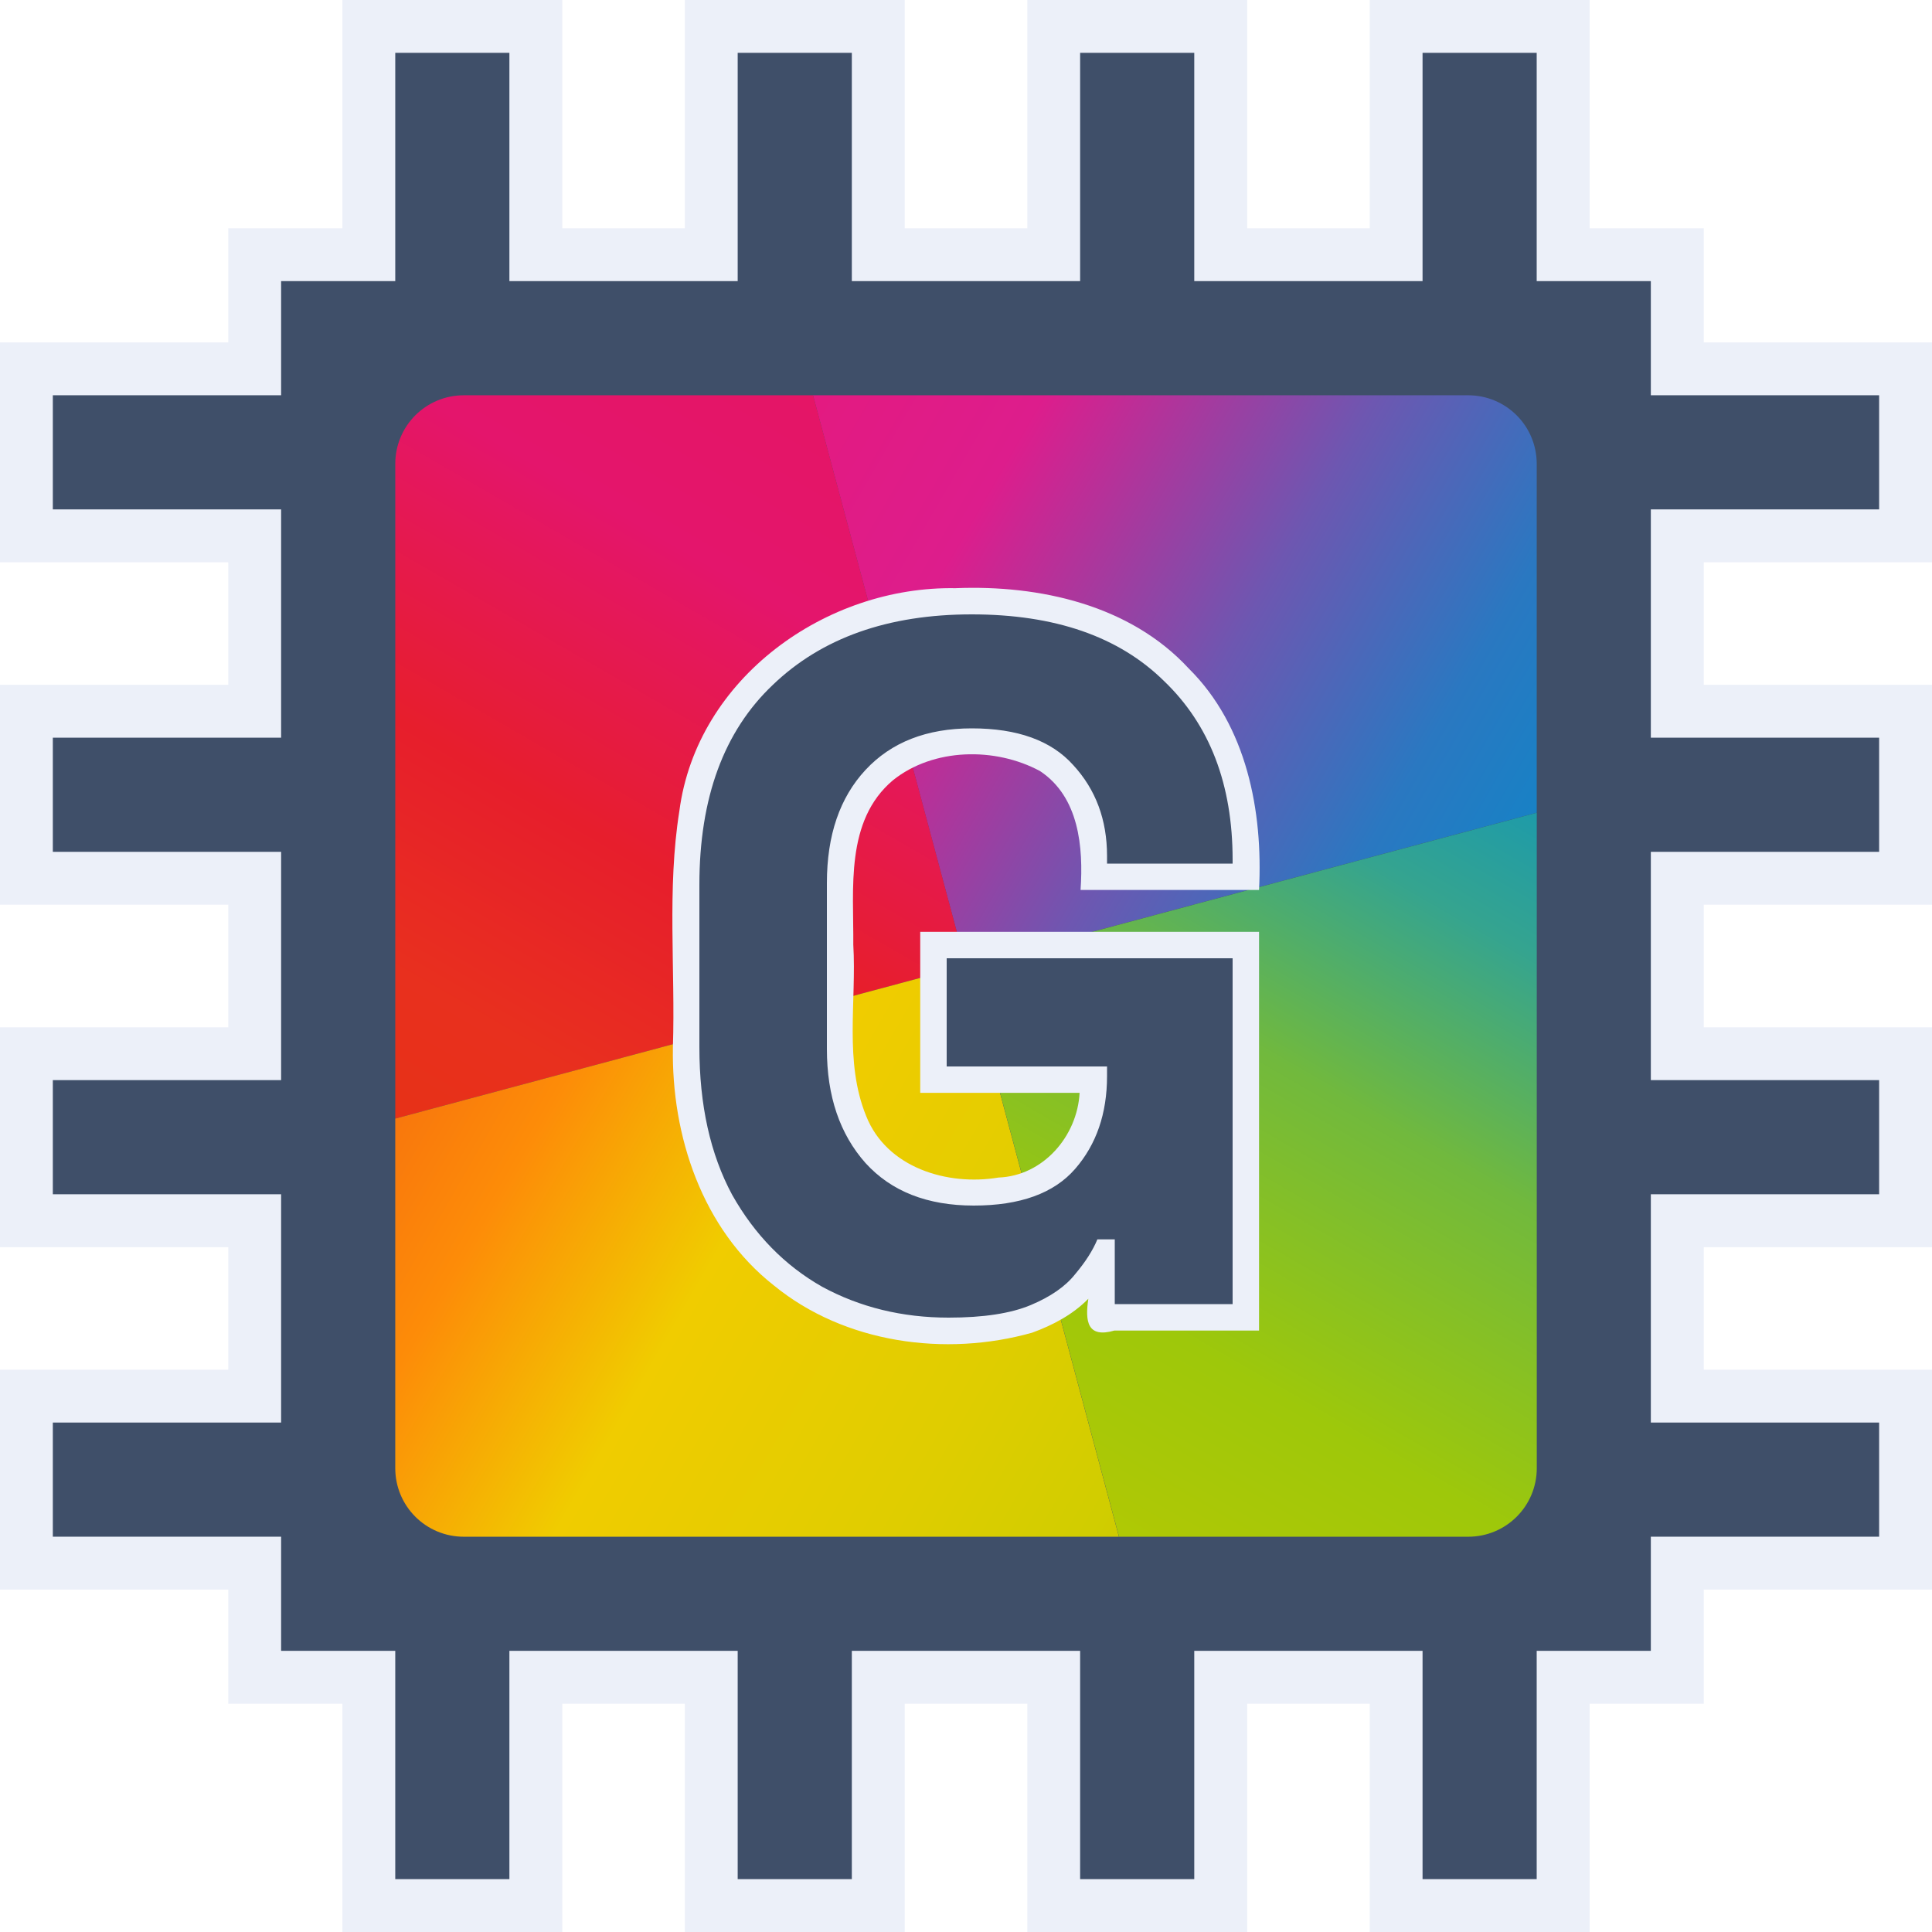
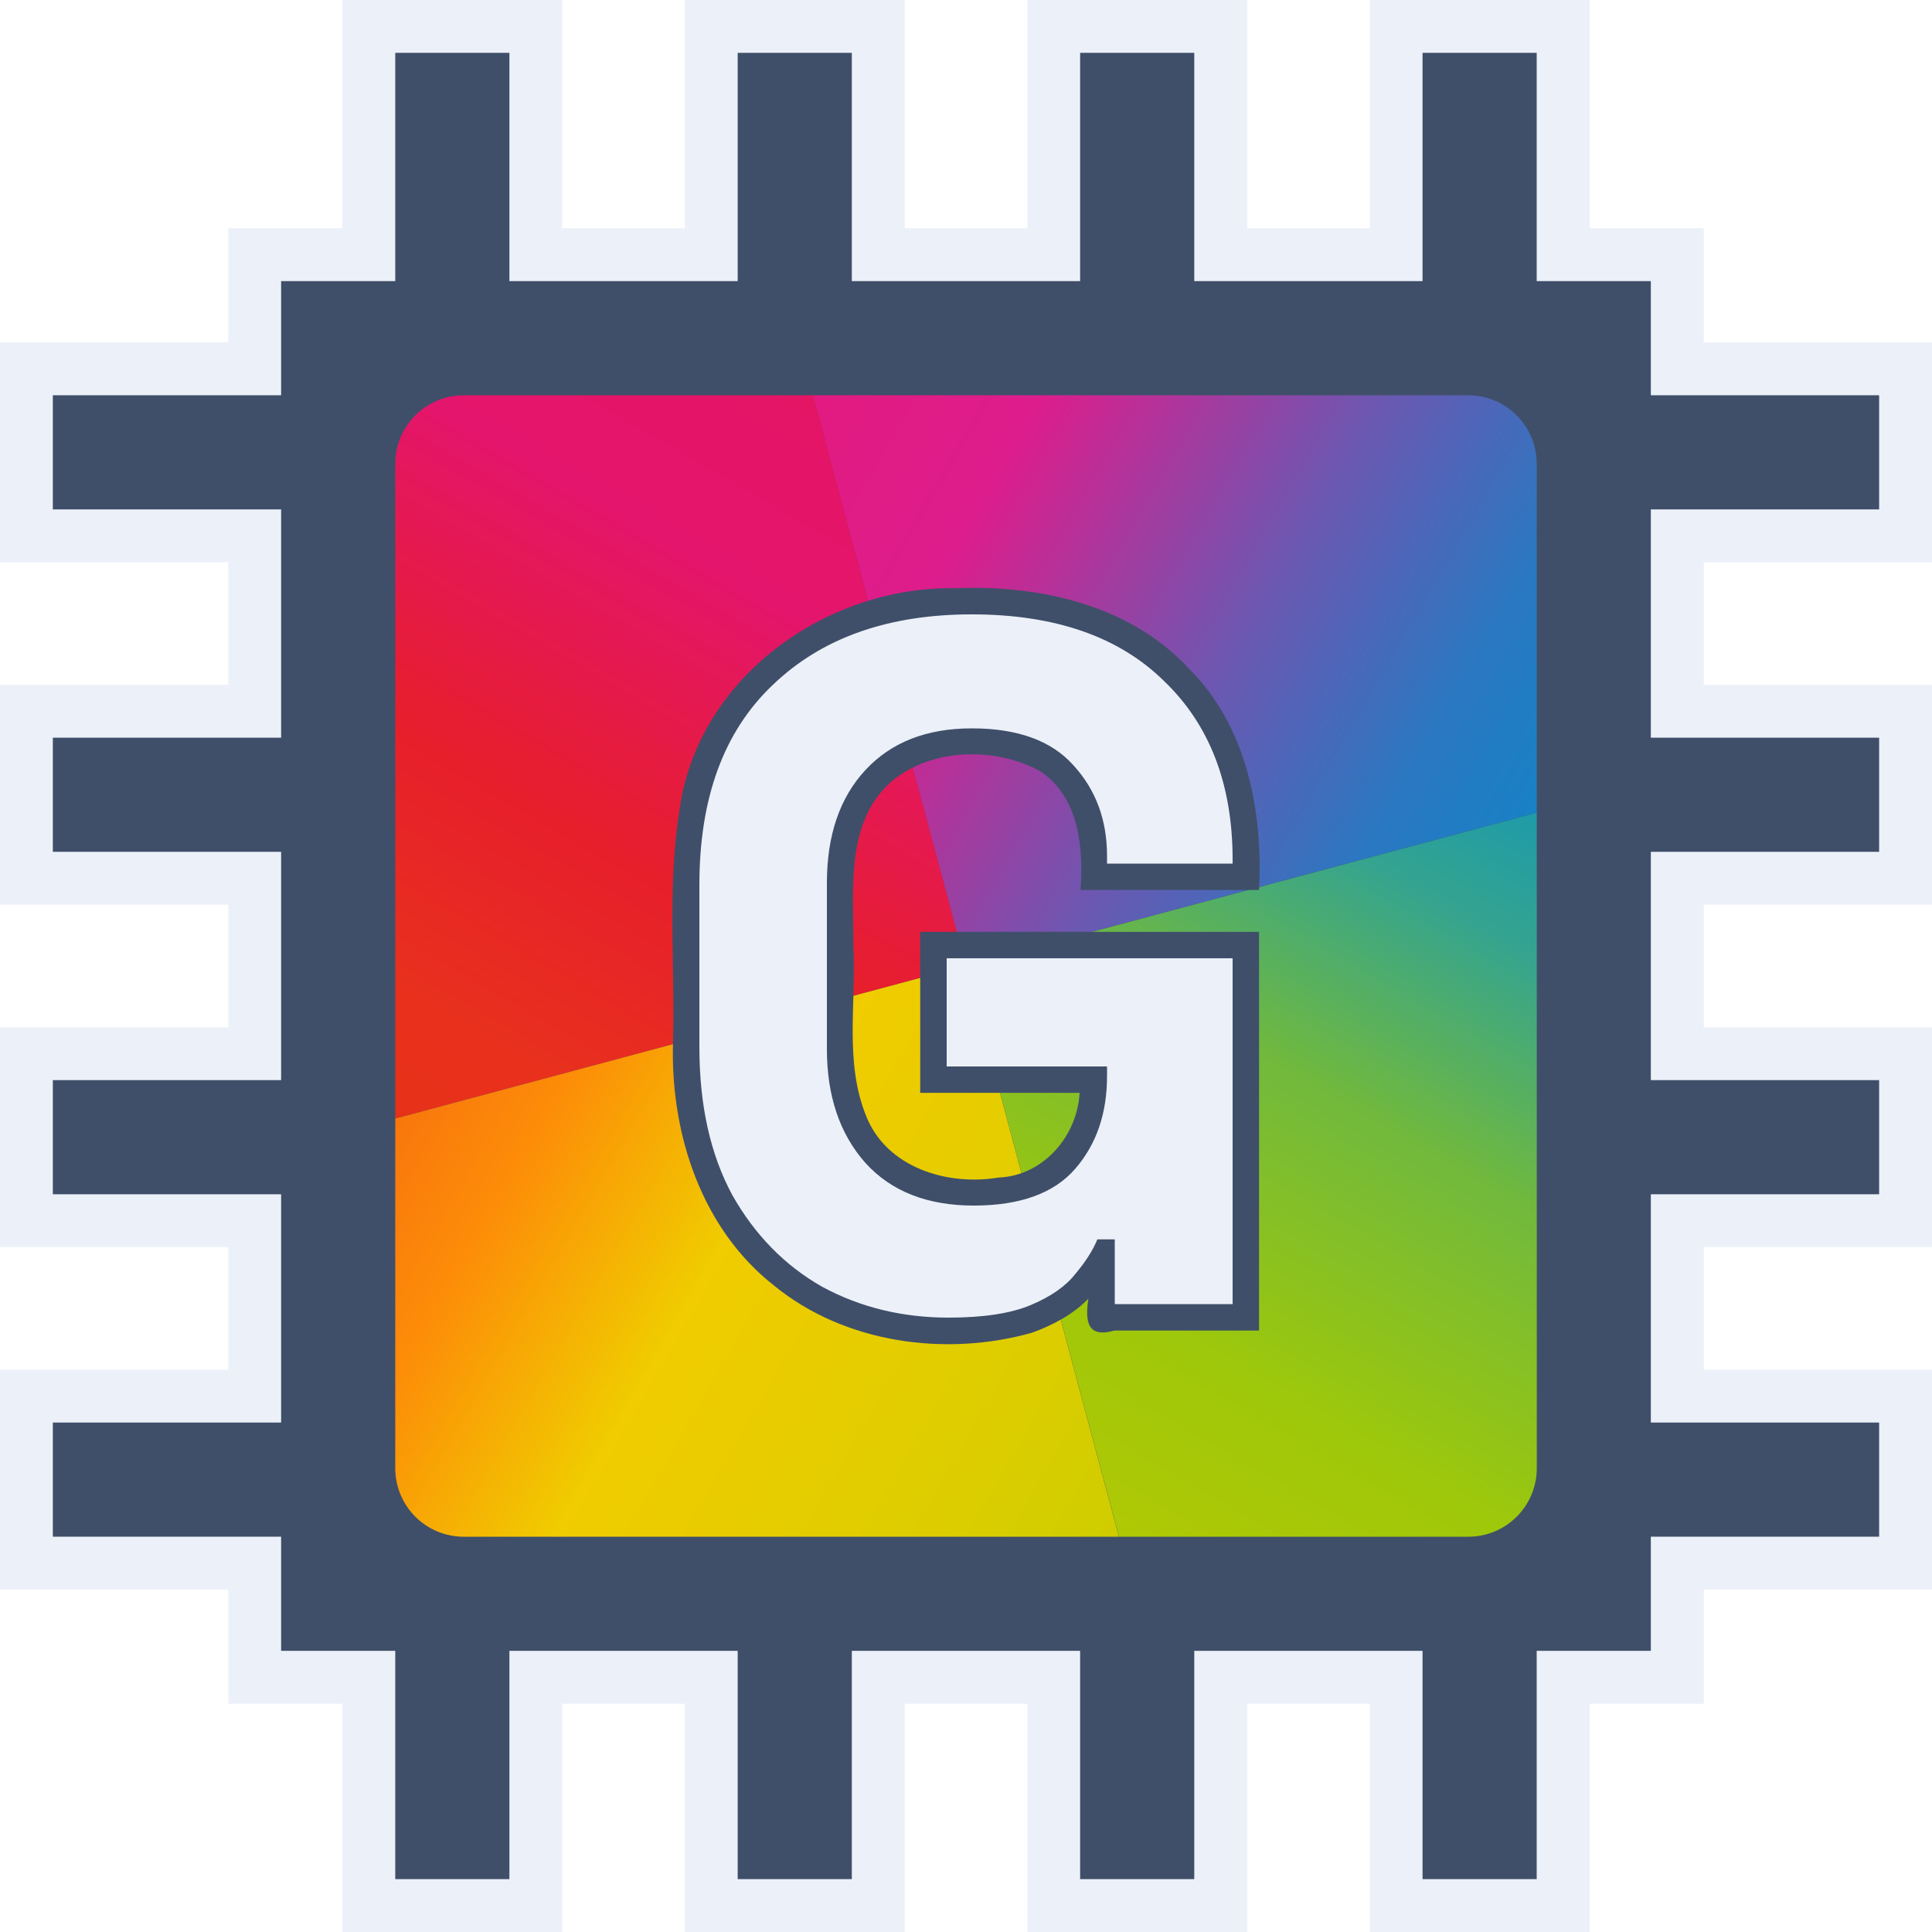
<svg xmlns="http://www.w3.org/2000/svg" data-name="Layer 3" version="1.1" viewBox="0 0 128 128">
  <defs>
    <linearGradient id="linearGradient20-1" x1="392.57" x2="408.57" y1="523.8" y2="539.8" gradientTransform="matrix(.88004 3.284 -3.2842 .87997 1426 -1743.8)" gradientUnits="userSpaceOnUse">
      <stop stop-color="#e51561" offset="0" />
      <stop stop-color="#e4156c" offset=".312" />
      <stop stop-color="#e71e2c" offset=".562" />
      <stop stop-color="#e8301e" offset=".75" />
      <stop stop-color="#e6320e" offset="1" />
    </linearGradient>
    <linearGradient id="linearGradient28-9" x1="424.57" x2="408.57" y1="523.8" y2="539.8" gradientTransform="matrix(.88004 3.284 -3.2842 .87997 1426 -1743.8)" gradientUnits="userSpaceOnUse">
      <stop stop-color="#c1cc00" offset="0" />
      <stop stop-color="#dfcd00" offset=".312" />
      <stop stop-color="#f0cc00" offset=".562" />
      <stop stop-color="#fd8c08" offset=".75" />
      <stop stop-color="#f25c13" offset="1" />
    </linearGradient>
    <linearGradient id="linearGradient3480-6" x1="424.57" x2="408.57" y1="523.8" y2="507.8" gradientTransform="matrix(.88004 3.284 -3.2842 .87997 1426 -1743.8)" gradientUnits="userSpaceOnUse">
      <stop stop-color="#bec900" offset="0" />
      <stop stop-color="#9ec80a" offset=".312" />
      <stop stop-color="#71b93d" offset=".562" />
      <stop stop-color="#35a48f" offset=".75" />
      <stop stop-color="#018fca" offset="1" />
    </linearGradient>
    <linearGradient id="linearGradient24-5" x1="8" x2="24" y1="24" y2="8" gradientTransform="matrix(.88004 3.284 -3.2842 .87997 122.93 -41.004)" gradientUnits="userSpaceOnUse">
      <stop stop-color="#e81877" offset="0" />
      <stop stop-color="#dd1d8c" offset=".312" />
      <stop stop-color="#6d57b1" offset=".562" />
      <stop stop-color="#2a78c1" offset=".75" />
      <stop stop-color="#018dcb" offset="1" />
    </linearGradient>
  </defs>
  <path class="ColorScheme-Text" d="m22.685 1.748v13.374h-7.562v7.562h-15.125v14.568h15.125v8.12h-15.125v14.568h15.125v8.12h-15.125v14.568h15.125v8.12h-15.125v14.568h15.125v7.562h7.562v15.125h14.568v-15.125h8.12v15.125h14.568v-15.125h8.12v15.125h14.568v-15.125h8.12v15.125h14.568v-15.125h7.562v-7.562h15.125v-14.568h-15.125v-8.12h15.125v-14.568h-15.125v-8.12h15.125v-14.568h-15.125v-8.12h15.125v-14.568h-15.125v-7.562h-7.562v-15.125h-14.568v15.125h-8.12v-15.125h-14.568v15.125h-8.12v-15.125h-14.568v15.125h-8.12v-15.125h-14.568v1.751z" color="#232629" fill="#ecf0f9" stroke-width="2.161" />
  <path class="ColorScheme-Text" d="m26.187 3.5v15.125h-7.562v7.562h-15.125v7.562h15.125v15.125h-15.125v7.562h15.125v15.125h-15.125v7.562h15.125v15.125h-15.125v7.562h15.125v7.562h7.562v15.125h7.562v-15.125h15.125v15.125h7.562v-15.125h15.125v15.125h7.562v-15.125h15.125v15.125h7.562v-15.125h7.562v-7.562h15.125v-7.562h-15.125v-15.125h15.125v-7.562h-15.125v-15.125h15.125v-7.562h-15.125v-15.125h15.125v-7.562h-15.125v-7.562h-7.562v-15.125h-7.562v15.125h-15.125v-15.125h-7.562v15.125h-15.125v-15.125h-7.562v15.125h-15.125v-15.125z" color="#232629" fill="#3f4f69" stroke-width="2.161" />
  <g transform="translate(-1.2452 5.0437)" stroke-width="3.4">
    <path d="m55.108 21.144 10.125 37.787 37.824-10.133v-23.107c0-2.519-2.027-4.547-4.547-4.547z" fill="url(#linearGradient24-5)" />
    <path d="m31.98 21.144c-2.519 0-4.547 2.027-4.547 4.547v43.375l37.807-10.131-10.127-37.791z" fill="url(#linearGradient20-1)" />
    <path d="m65.239 58.935-37.807 10.131v23.156c0 2.519 2.027 4.547 4.547 4.547h43.398z" fill="url(#linearGradient28-9)" />
    <path d="m103.06 48.802-37.816 10.133 10.141 37.834h23.129c2.519 0 4.547-2.027 4.547-4.547z" fill="url(#linearGradient3480-6)" />
  </g>
-   <path d="m63.328 38.97c-8.596-0.163-17.163 5.957-18.318 14.757-0.824 5.17-0.262 10.438-0.428 15.65-0.104 5.878 1.944 12.062 6.69 15.787 4.688 3.837 11.369 4.746 17.107 3.131 1.369-0.497 2.7-1.201 3.726-2.249-0.225 1.504-0.068 2.625 1.729 2.106h9.581v-26.415h-22.448v10.668h10.559c-0.153 2.873-2.413 5.501-5.376 5.611-3.384 0.565-7.408-0.648-8.765-4.079-1.467-3.597-0.629-7.576-0.852-11.35 0.032-3.711-0.553-8.21 2.629-10.895 2.685-2.15 6.778-2.204 9.74-0.608 2.594 1.718 2.88 5.051 2.688 7.879h11.825c0.266-5.219-0.811-10.865-4.655-14.671-3.893-4.222-9.893-5.543-15.433-5.324z" fill="#ecf0f9" stroke-width="1" />
-   <path d="m62.848 87.296q-4.608 0-8.384-2.048-3.712-2.112-5.952-6.08-2.176-4.032-2.176-9.792v-10.752q0-8.64 4.864-13.248 4.864-4.672 13.184-4.672 8.256 0 12.736 4.416 4.544 4.352 4.544 11.84v0.256h-8.32v-0.512q0-3.584-2.24-6.016-2.176-2.432-6.72-2.432-4.48 0-7.04 2.752-2.56 2.752-2.56 7.488v11.008q0 4.672 2.56 7.552 2.56 2.816 7.168 2.816t6.72-2.432 2.112-6.144v-0.64h-10.624v-7.168h18.944v22.912h-7.808v-4.288h-1.152q-0.448 1.088-1.472 2.304-0.96 1.216-2.944 2.048-1.984 0.832-5.44 0.832z" fill="#3f4f69" stroke-width="1" aria-label="G" />
+   <path d="m63.328 38.97c-8.596-0.163-17.163 5.957-18.318 14.757-0.824 5.17-0.262 10.438-0.428 15.65-0.104 5.878 1.944 12.062 6.69 15.787 4.688 3.837 11.369 4.746 17.107 3.131 1.369-0.497 2.7-1.201 3.726-2.249-0.225 1.504-0.068 2.625 1.729 2.106h9.581v-26.415h-22.448v10.668h10.559c-0.153 2.873-2.413 5.501-5.376 5.611-3.384 0.565-7.408-0.648-8.765-4.079-1.467-3.597-0.629-7.576-0.852-11.35 0.032-3.711-0.553-8.21 2.629-10.895 2.685-2.15 6.778-2.204 9.74-0.608 2.594 1.718 2.88 5.051 2.688 7.879h11.825c0.266-5.219-0.811-10.865-4.655-14.671-3.893-4.222-9.893-5.543-15.433-5.324z" fill="#3f4f69" stroke-width="1" />
+   <path d="m62.848 87.296q-4.608 0-8.384-2.048-3.712-2.112-5.952-6.08-2.176-4.032-2.176-9.792v-10.752q0-8.64 4.864-13.248 4.864-4.672 13.184-4.672 8.256 0 12.736 4.416 4.544 4.352 4.544 11.84v0.256h-8.32v-0.512q0-3.584-2.24-6.016-2.176-2.432-6.72-2.432-4.48 0-7.04 2.752t-2.56 7.488v11.008q0 4.672 2.56 7.552 2.56 2.816 7.168 2.816t6.72-2.432 2.112-6.144v-0.64h-10.624v-7.168h18.944v22.912h-7.808v-4.288h-1.152q-0.448 1.088-1.472 2.304-0.96 1.216-2.944 2.048t-5.44 0.832z" fill="#ecf0f9" stroke-width="1" aria-label="G" />
</svg>
